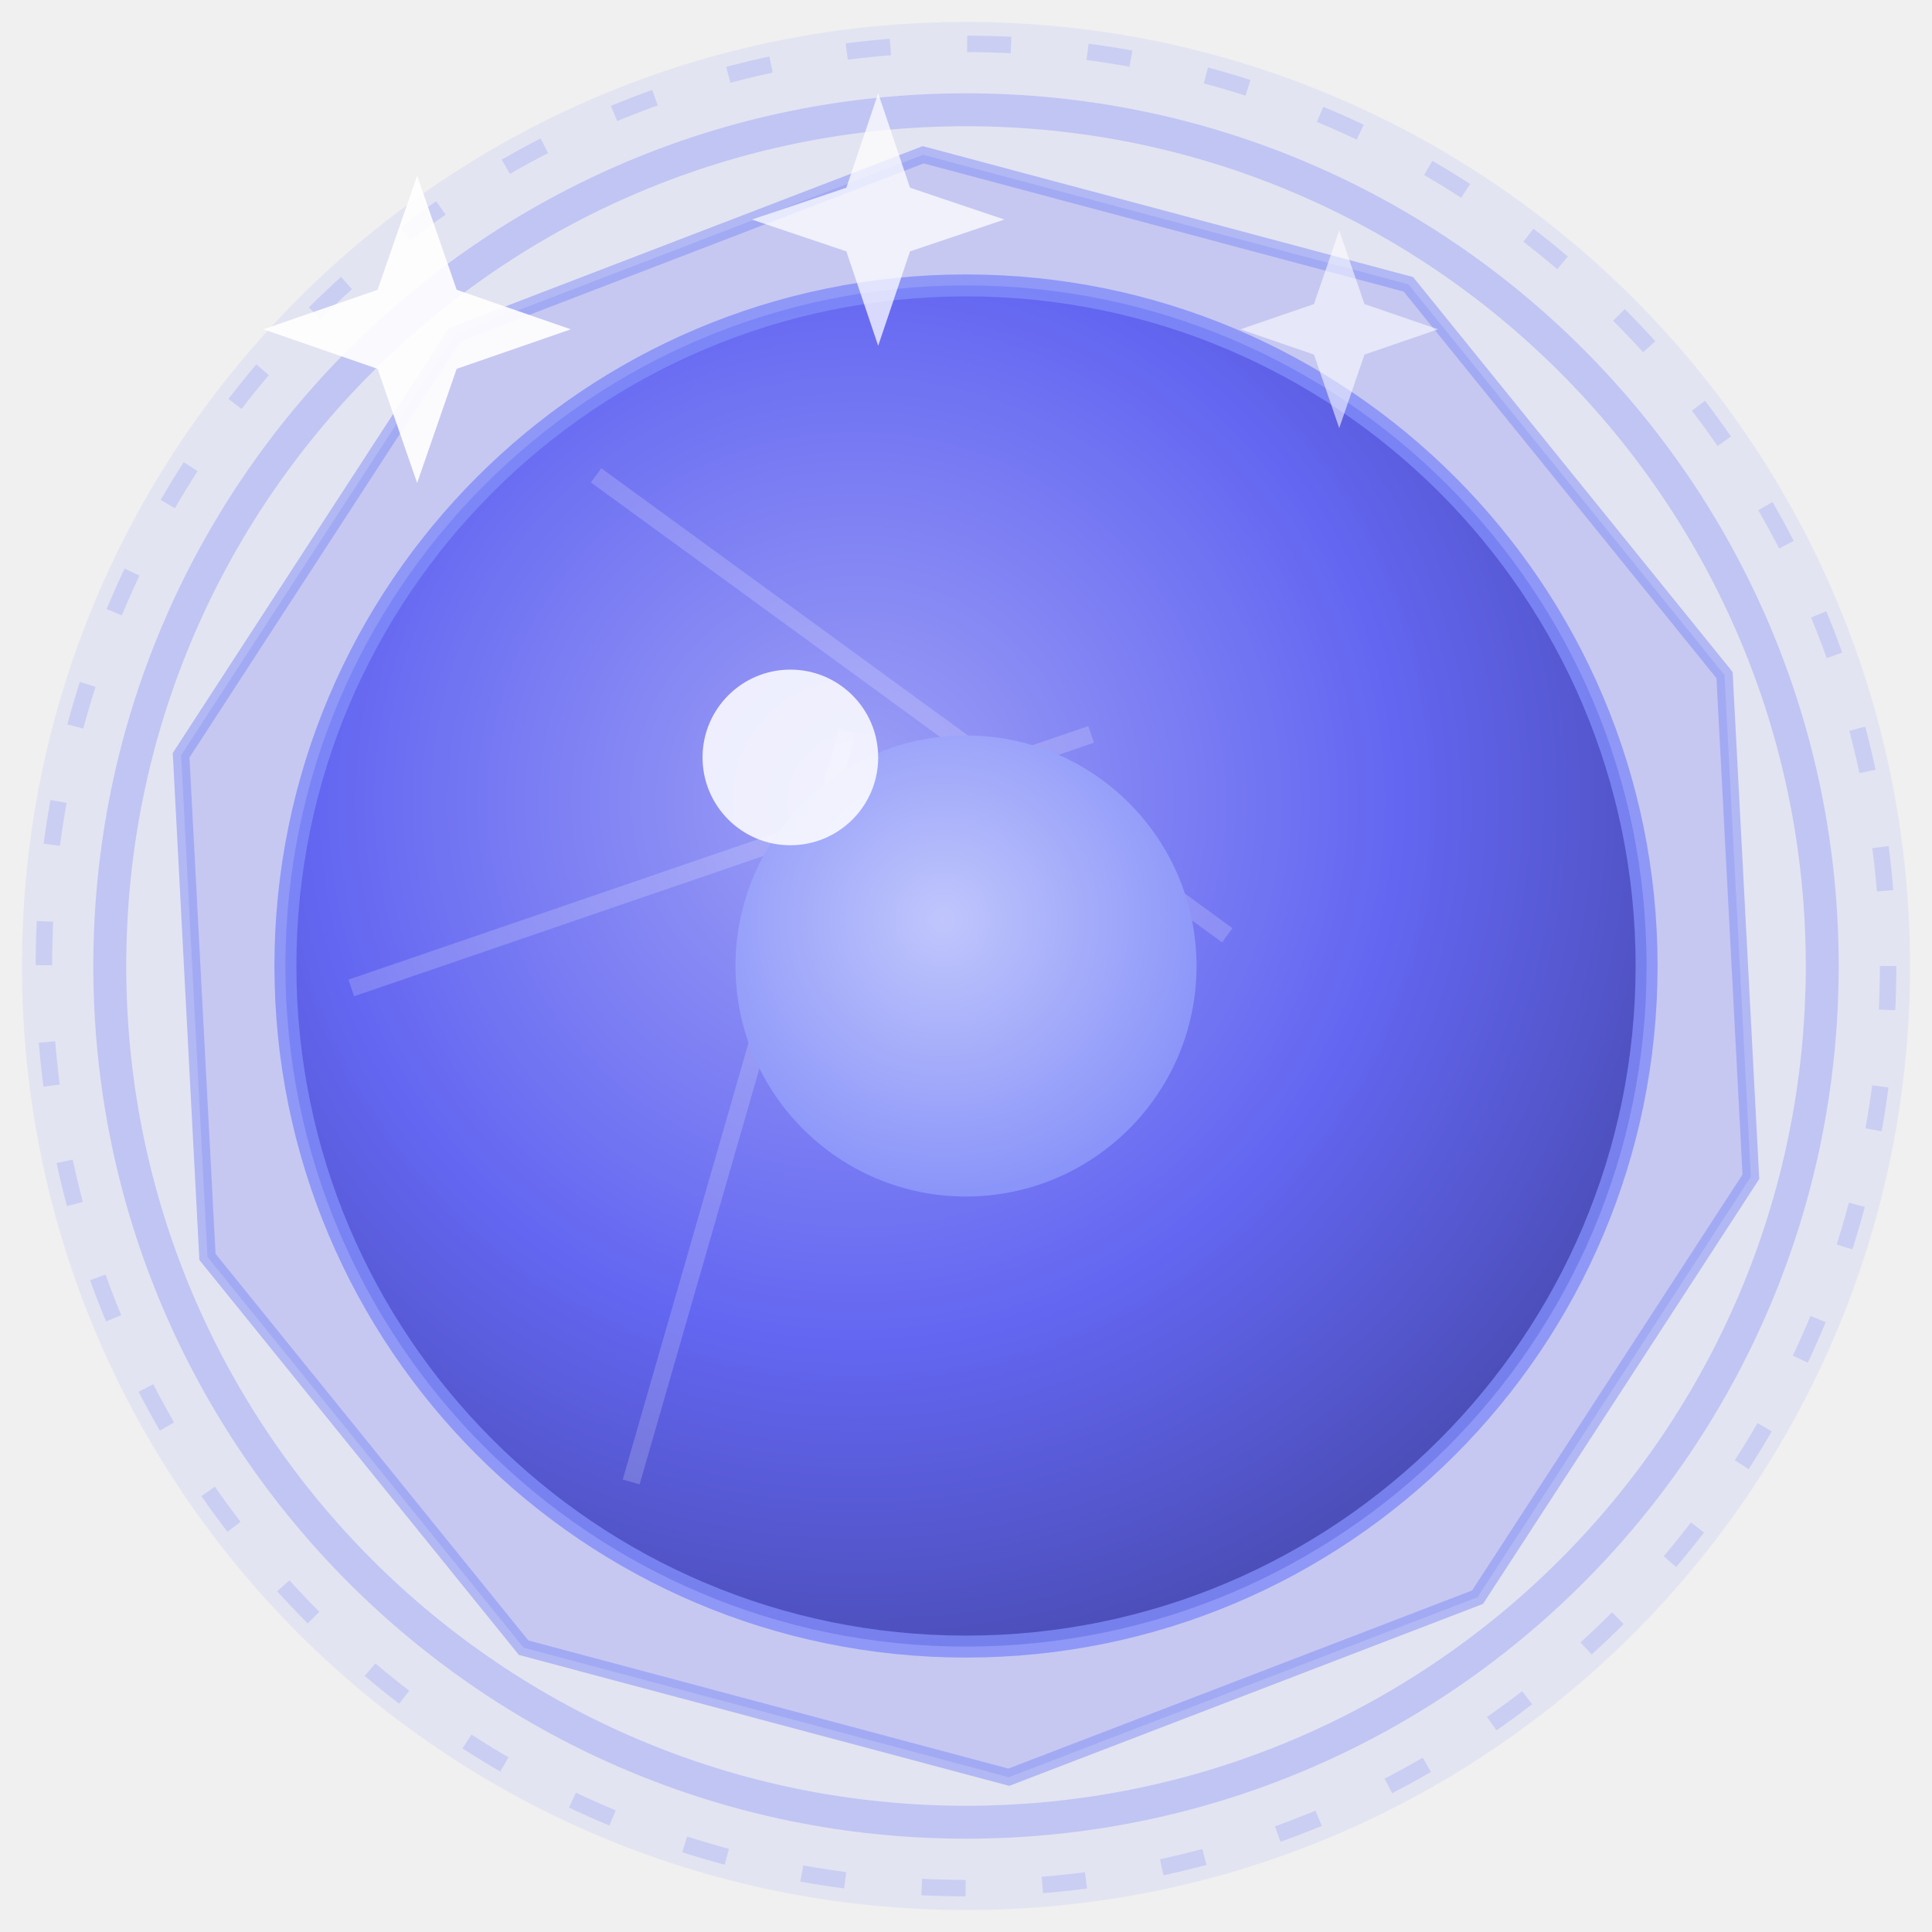
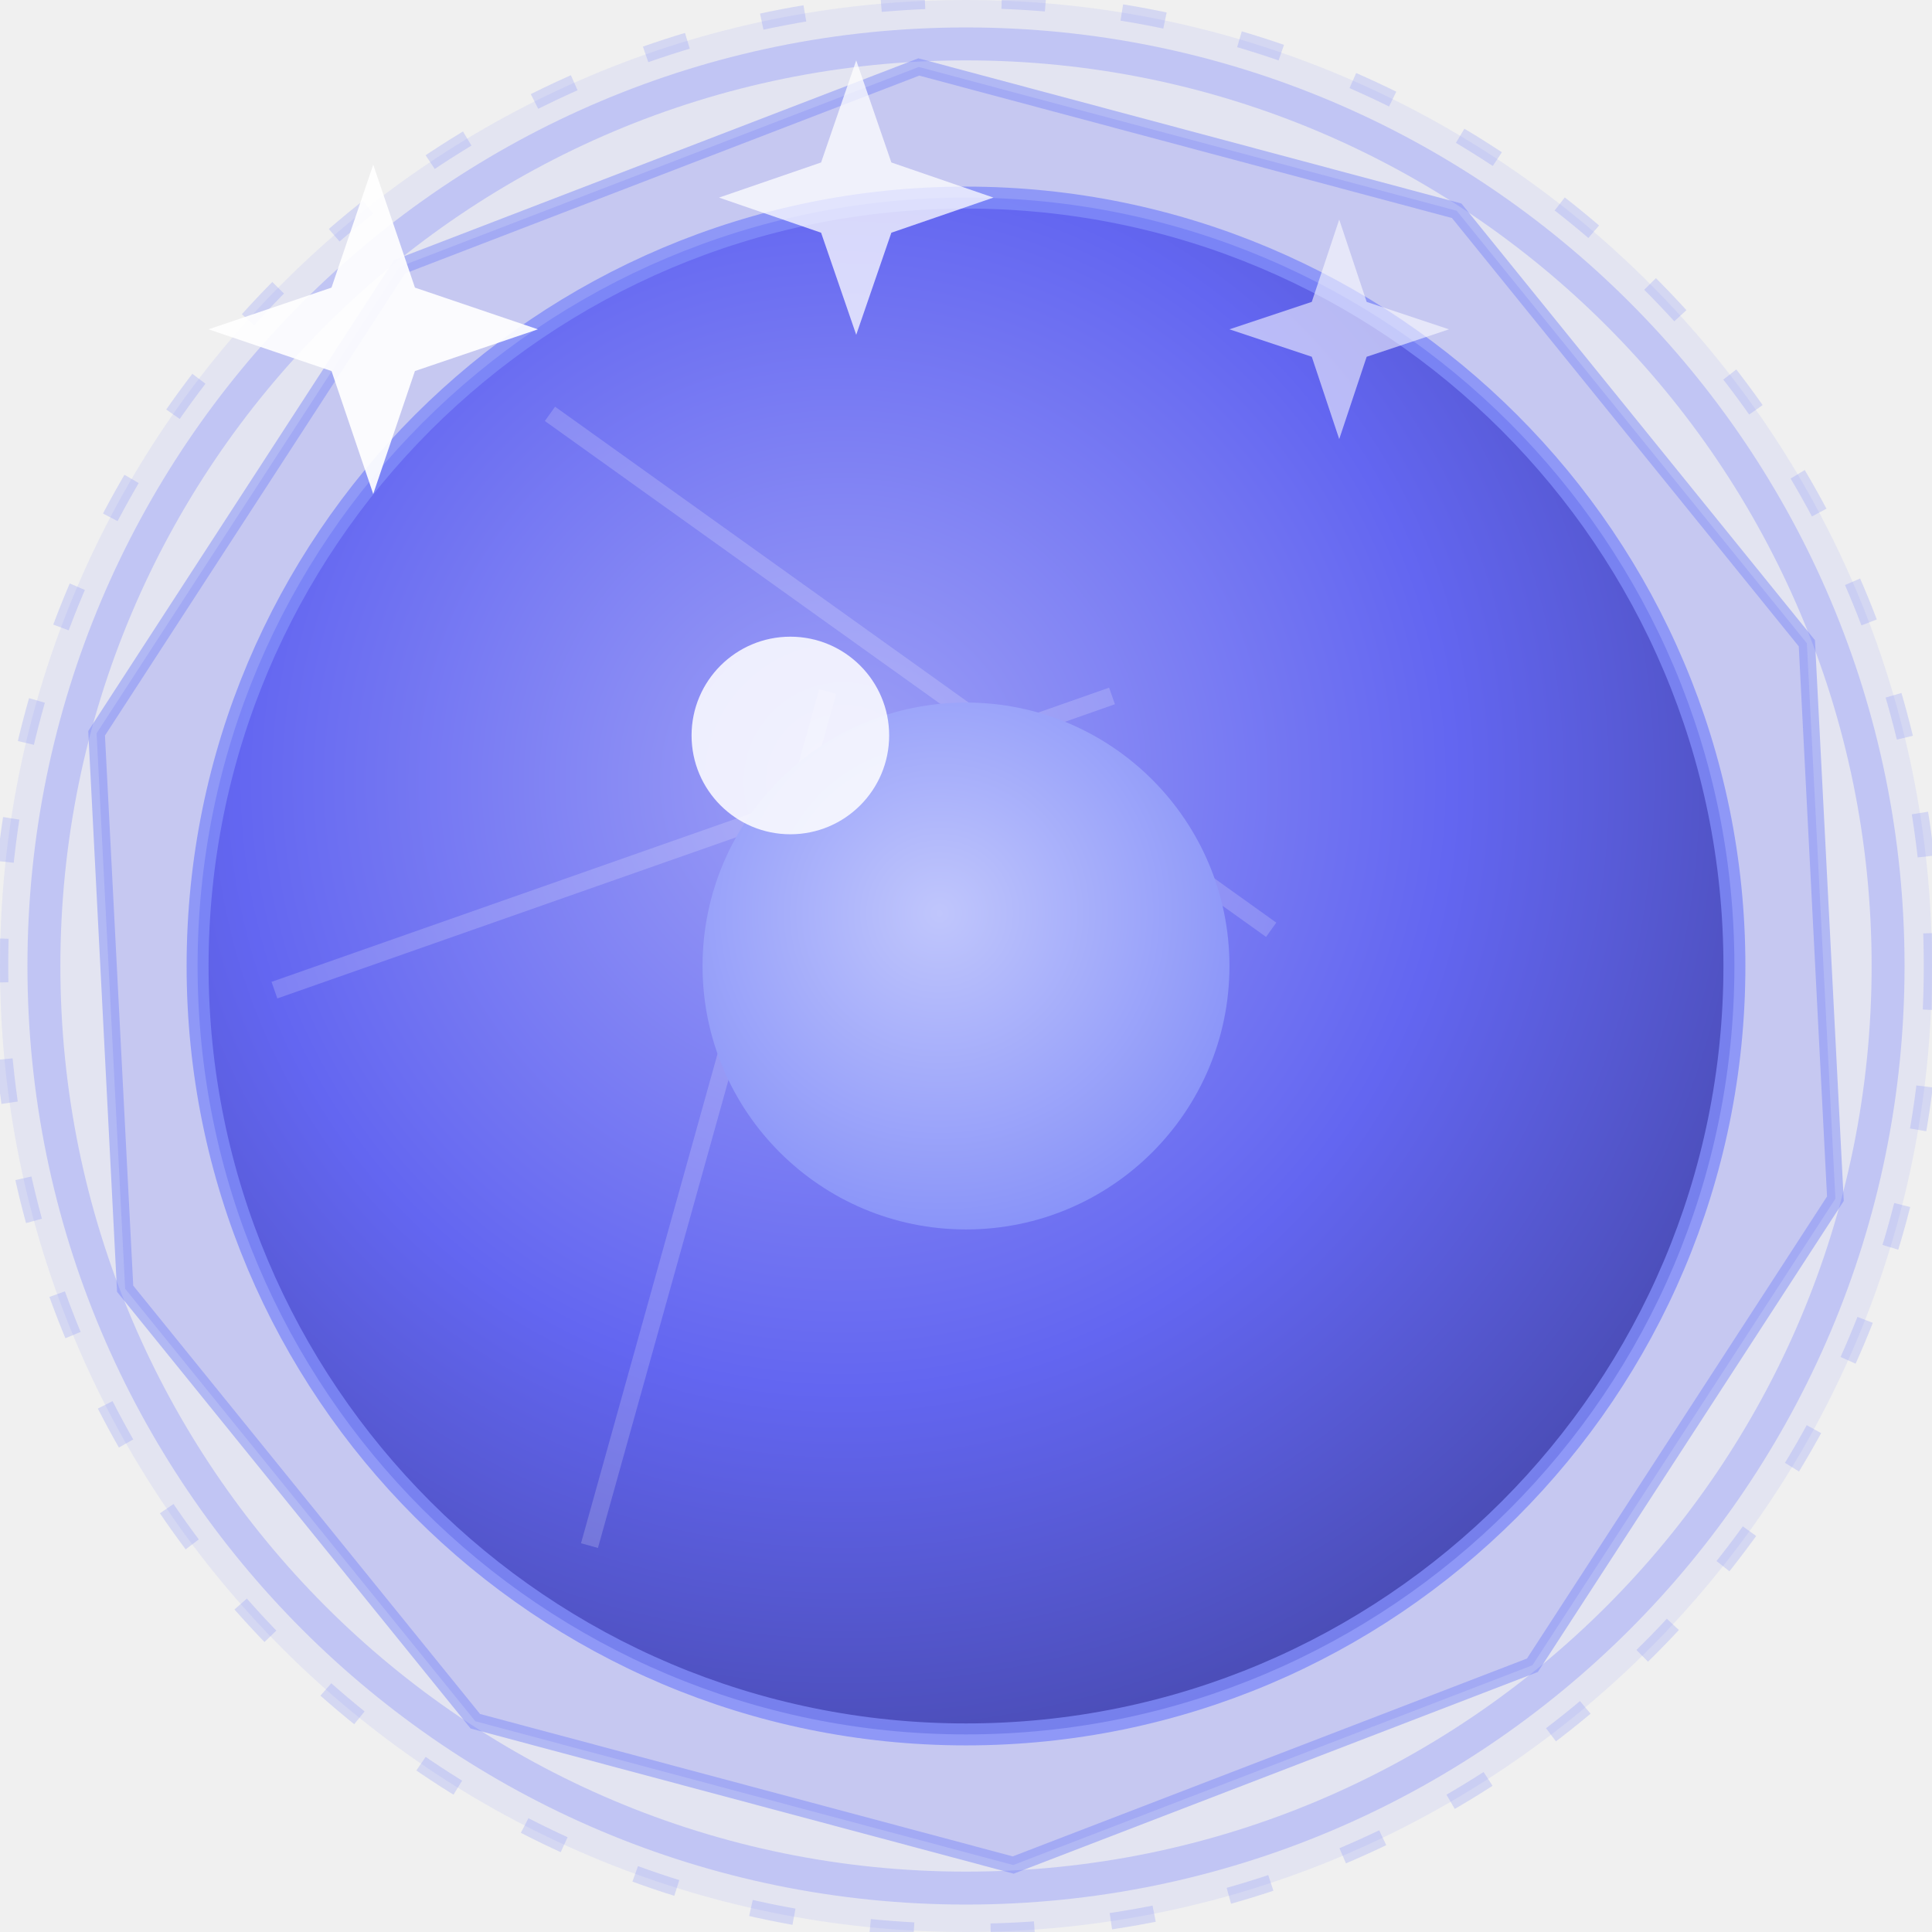
<svg xmlns="http://www.w3.org/2000/svg" width="176" height="176" viewBox="0 0 176 176">
  <defs>
    <radialGradient id="orb" cx="42%" cy="38%" r="72%">
      <stop offset="0%" stop-color="#9EA0F6" />
      <stop offset="55%" stop-color="#6366F1" />
      <stop offset="100%" stop-color="#4345A4" />
    </radialGradient>
    <radialGradient id="core" cx="45%" cy="40%" r="70%">
      <stop offset="0%" stop-color="#C0C6FC" />
      <stop offset="100%" stop-color="#818CF8" />
    </radialGradient>
  </defs>
-   <circle cx="88" cy="88" r="86" fill="#818CF8" opacity="0.12" />
-   <circle cx="88" cy="88" r="78" fill="none" stroke="#818CF8" stroke-opacity="0.35" stroke-width="3" />
-   <circle cx="88" cy="88" r="84" fill="none" stroke="#818CF8" stroke-opacity="0.25" stroke-width="1.5" stroke-dasharray="4 7" />
-   <polygon points="47.7,150.1 18.9,114.5 16.5,68.8 41.4,30.5 84.1,14.1 128.3,25.9 157.1,61.5 159.5,107.2 134.6,145.5 91.9,161.9" fill="#6366F1" fill-opacity="0.22" stroke="#818CF8" stroke-opacity="0.5" stroke-width="1.5" />
-   <polygon points="65.2,39.1 98.3,35.0 127.5,51.2 141.6,81.4 135.2,114.2 110.8,136.9 77.7,141.0 48.5,124.8 34.4,94.6 40.8,61.8" fill="#818CF8" fill-opacity="0.10" stroke="#818CF8" stroke-opacity="0.3" stroke-width="1" />
-   <circle cx="88" cy="88" r="62" fill="url(#orb)" stroke="#818CF8" stroke-opacity="0.8" stroke-width="2" />
-   <line x1="57.5" y1="135.0" x2="77.2" y2="66.6" stroke="#FFFFFF" stroke-opacity="0.18" stroke-width="1.6" />
-   <line x1="32.0" y1="90.0" x2="99.4" y2="66.9" stroke="#FFFFFF" stroke-opacity="0.18" stroke-width="1.6" />
-   <line x1="54.3" y1="43.3" x2="111.8" y2="85.2" stroke="#FFFFFF" stroke-opacity="0.18" stroke-width="1.6" />
-   <circle cx="88" cy="88" r="21" fill="url(#core)" />
-   <circle cx="72" cy="69" r="8" fill="#FFFFFF" opacity="0.85" />
-   <path d="M52.0,30.0L41.6,33.6L38.0,44.0L34.4,33.6L24.0,30.0L34.4,26.4L38.0,16.0L41.6,26.4Z" fill="#FFFFFF" opacity="0.92" />
-   <path d="M91.5,20.0L82.9,22.9L80.0,31.5L77.1,22.9L68.5,20.0L77.1,17.1L80.0,8.5L82.9,17.1Z" fill="#FFFFFF" opacity="0.74" />
-   <path d="M131.0,30.0L124.3,32.3L122.0,39.0L119.7,32.3L113.0,30.0L119.7,27.7L122.0,21.0L124.3,27.7Z" fill="#FFFFFF" opacity="0.56" />
+   <circle cx="88" cy="88" r="88" fill="#818CF8" opacity="0.12" />
+   <circle cx="88" cy="88" r="84" fill="none" stroke="#818CF8" stroke-opacity="0.35" stroke-width="3" />
+   <circle cx="88" cy="88" r="88" fill="none" stroke="#818CF8" stroke-opacity="0.25" stroke-width="1.5" stroke-dasharray="4 7" />
+   <polygon points="43.3,156.8 11.4,117.4 8.8,66.8 36.4,24.3 83.7,6.1 132.7,19.2 164.6,58.6 167.2,109.2 139.6,151.7 92.3,169.9" fill="#6366F1" fill-opacity="0.22" stroke="#818CF8" stroke-opacity="0.5" stroke-width="1.5" />
+   <polygon points="62.6,33.6 99.4,29.1 131.9,47.1 147.6,80.7 140.5,117.1 113.4,142.4 76.6,146.9 44.1,128.9 28.4,95.3 35.5,58.9" fill="#818CF8" fill-opacity="0.10" stroke="#818CF8" stroke-opacity="0.3" stroke-width="1" />
+   <circle cx="88" cy="88" r="70" fill="url(#orb)" stroke="#818CF8" stroke-opacity="0.8" stroke-width="2" />
+   <line x1="53.7" y1="140.8" x2="75.4" y2="63.0" stroke="#FFFFFF" stroke-opacity="0.18" stroke-width="1.6" />
+   <line x1="25.0" y1="90.2" x2="101.3" y2="63.4" stroke="#FFFFFF" stroke-opacity="0.18" stroke-width="1.6" />
+   <line x1="50.1" y1="37.7" x2="115.8" y2="84.7" stroke="#FFFFFF" stroke-opacity="0.18" stroke-width="1.6" />
+   <circle cx="88" cy="88" r="24" fill="url(#core)" />
+   <circle cx="72" cy="67" r="9" fill="#FFFFFF" opacity="0.85" />
+   <path d="M49.0,30.0L37.8,33.8L34.0,45.0L30.2,33.8L19.0,30.0L30.2,26.2L34.0,15.0L37.8,26.2Z" fill="#FFFFFF" opacity="0.92" />
+   <path d="M90.5,18.0L81.2,21.2L78.0,30.5L74.8,21.2L65.5,18.0L74.8,14.8L78.0,5.5L81.2,14.8Z" fill="#FFFFFF" opacity="0.74" />
+   <path d="M132.0,30.0L124.5,32.5L122.0,40.0L119.5,32.5L112.0,30.0L119.5,27.5L122.0,20.0L124.5,27.5Z" fill="#FFFFFF" opacity="0.56" />
</svg>
